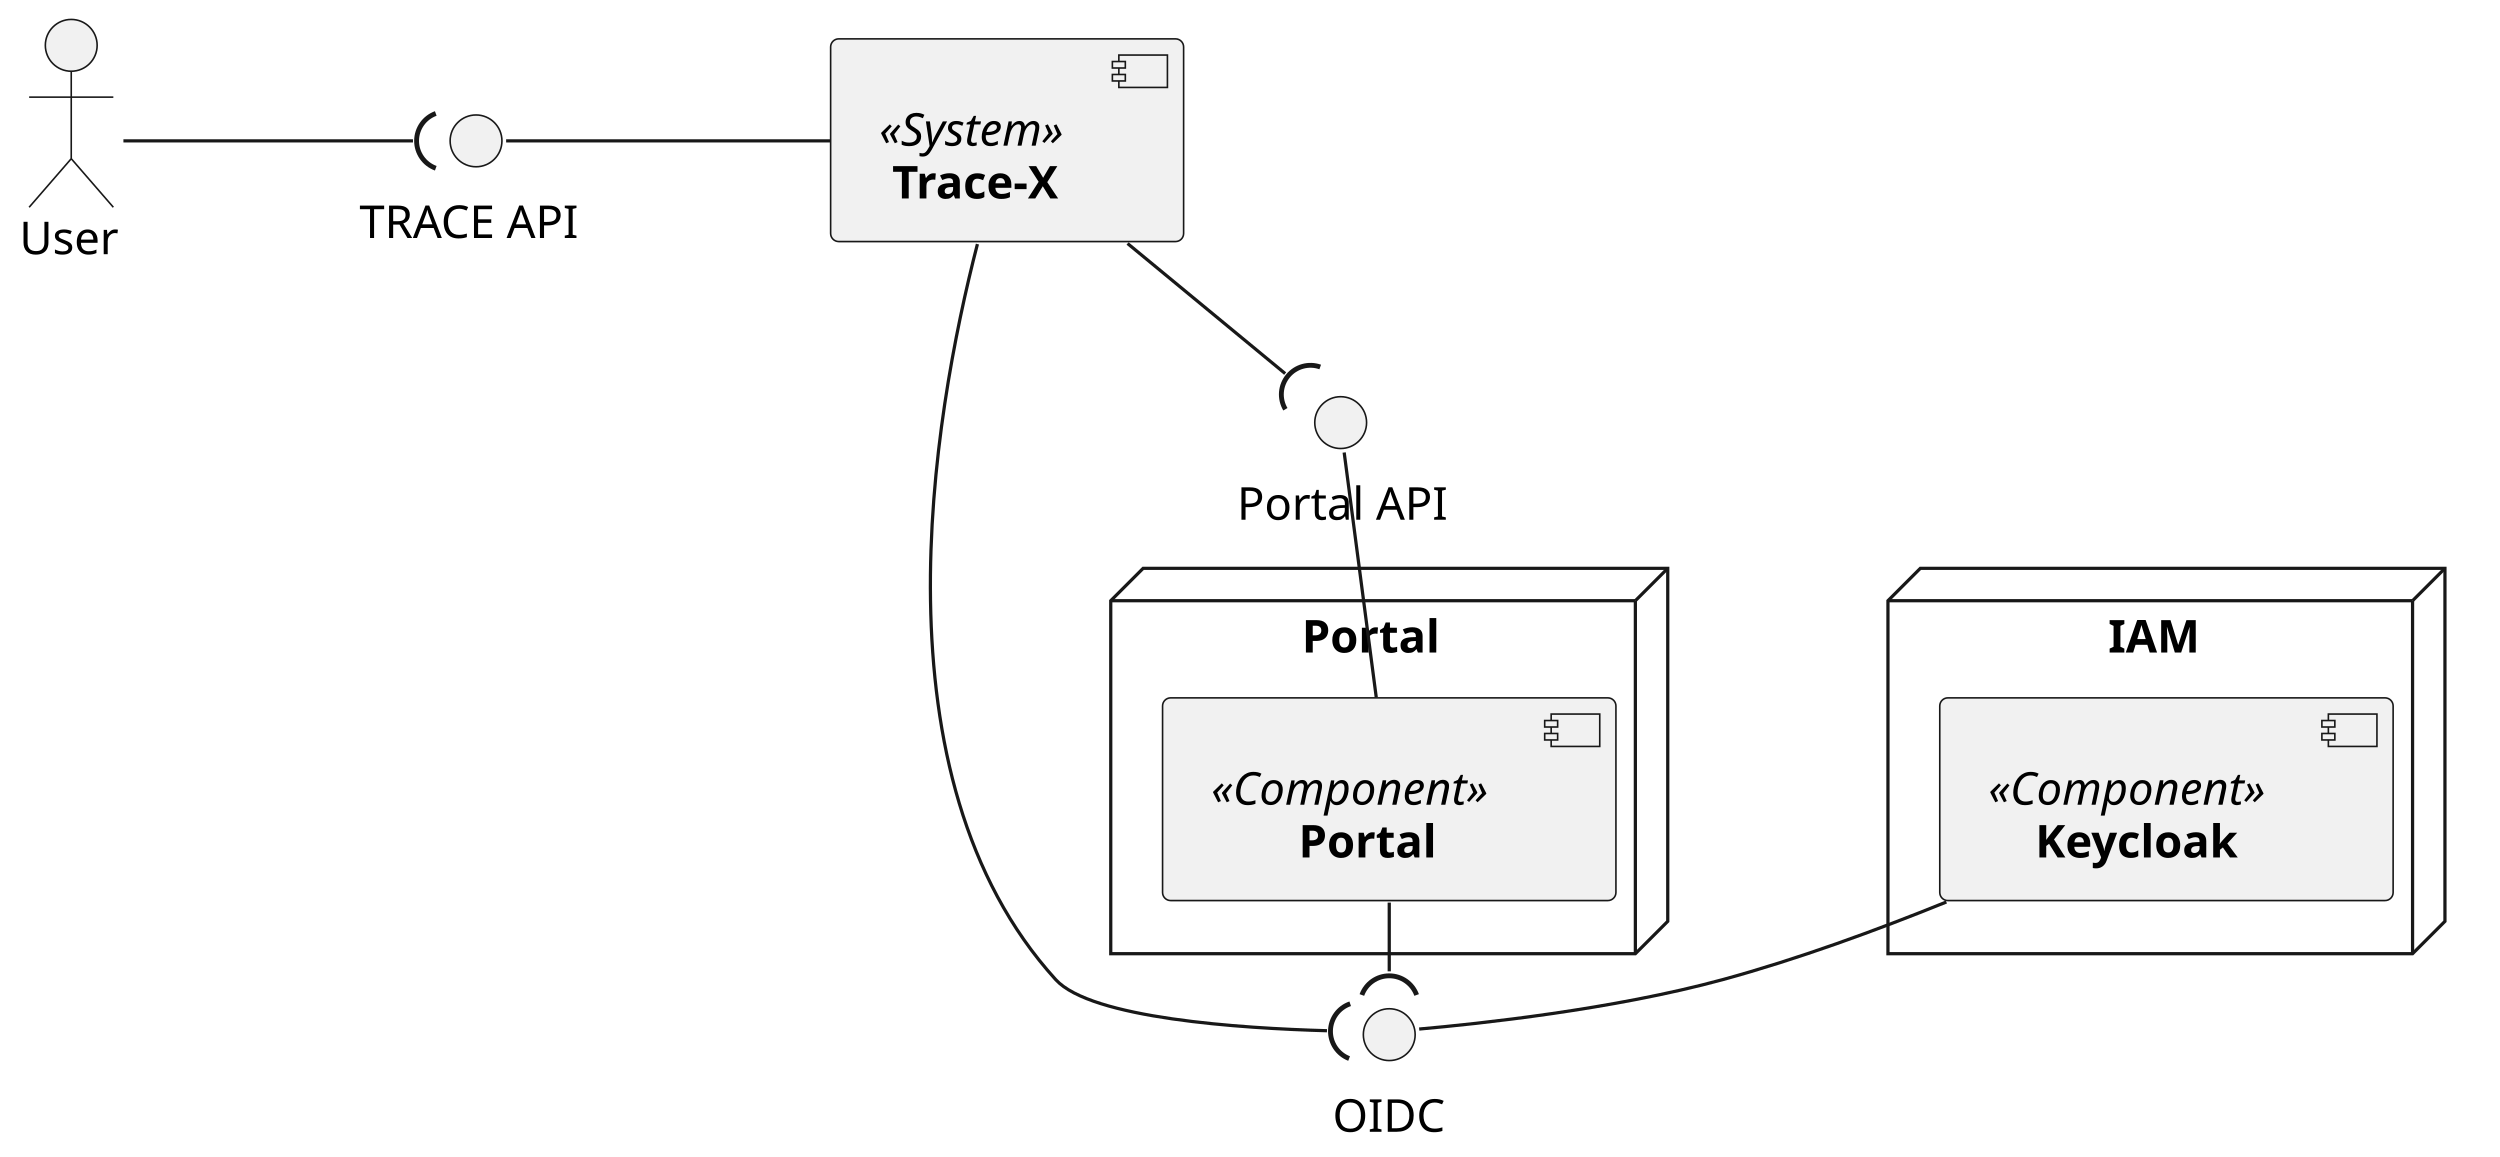
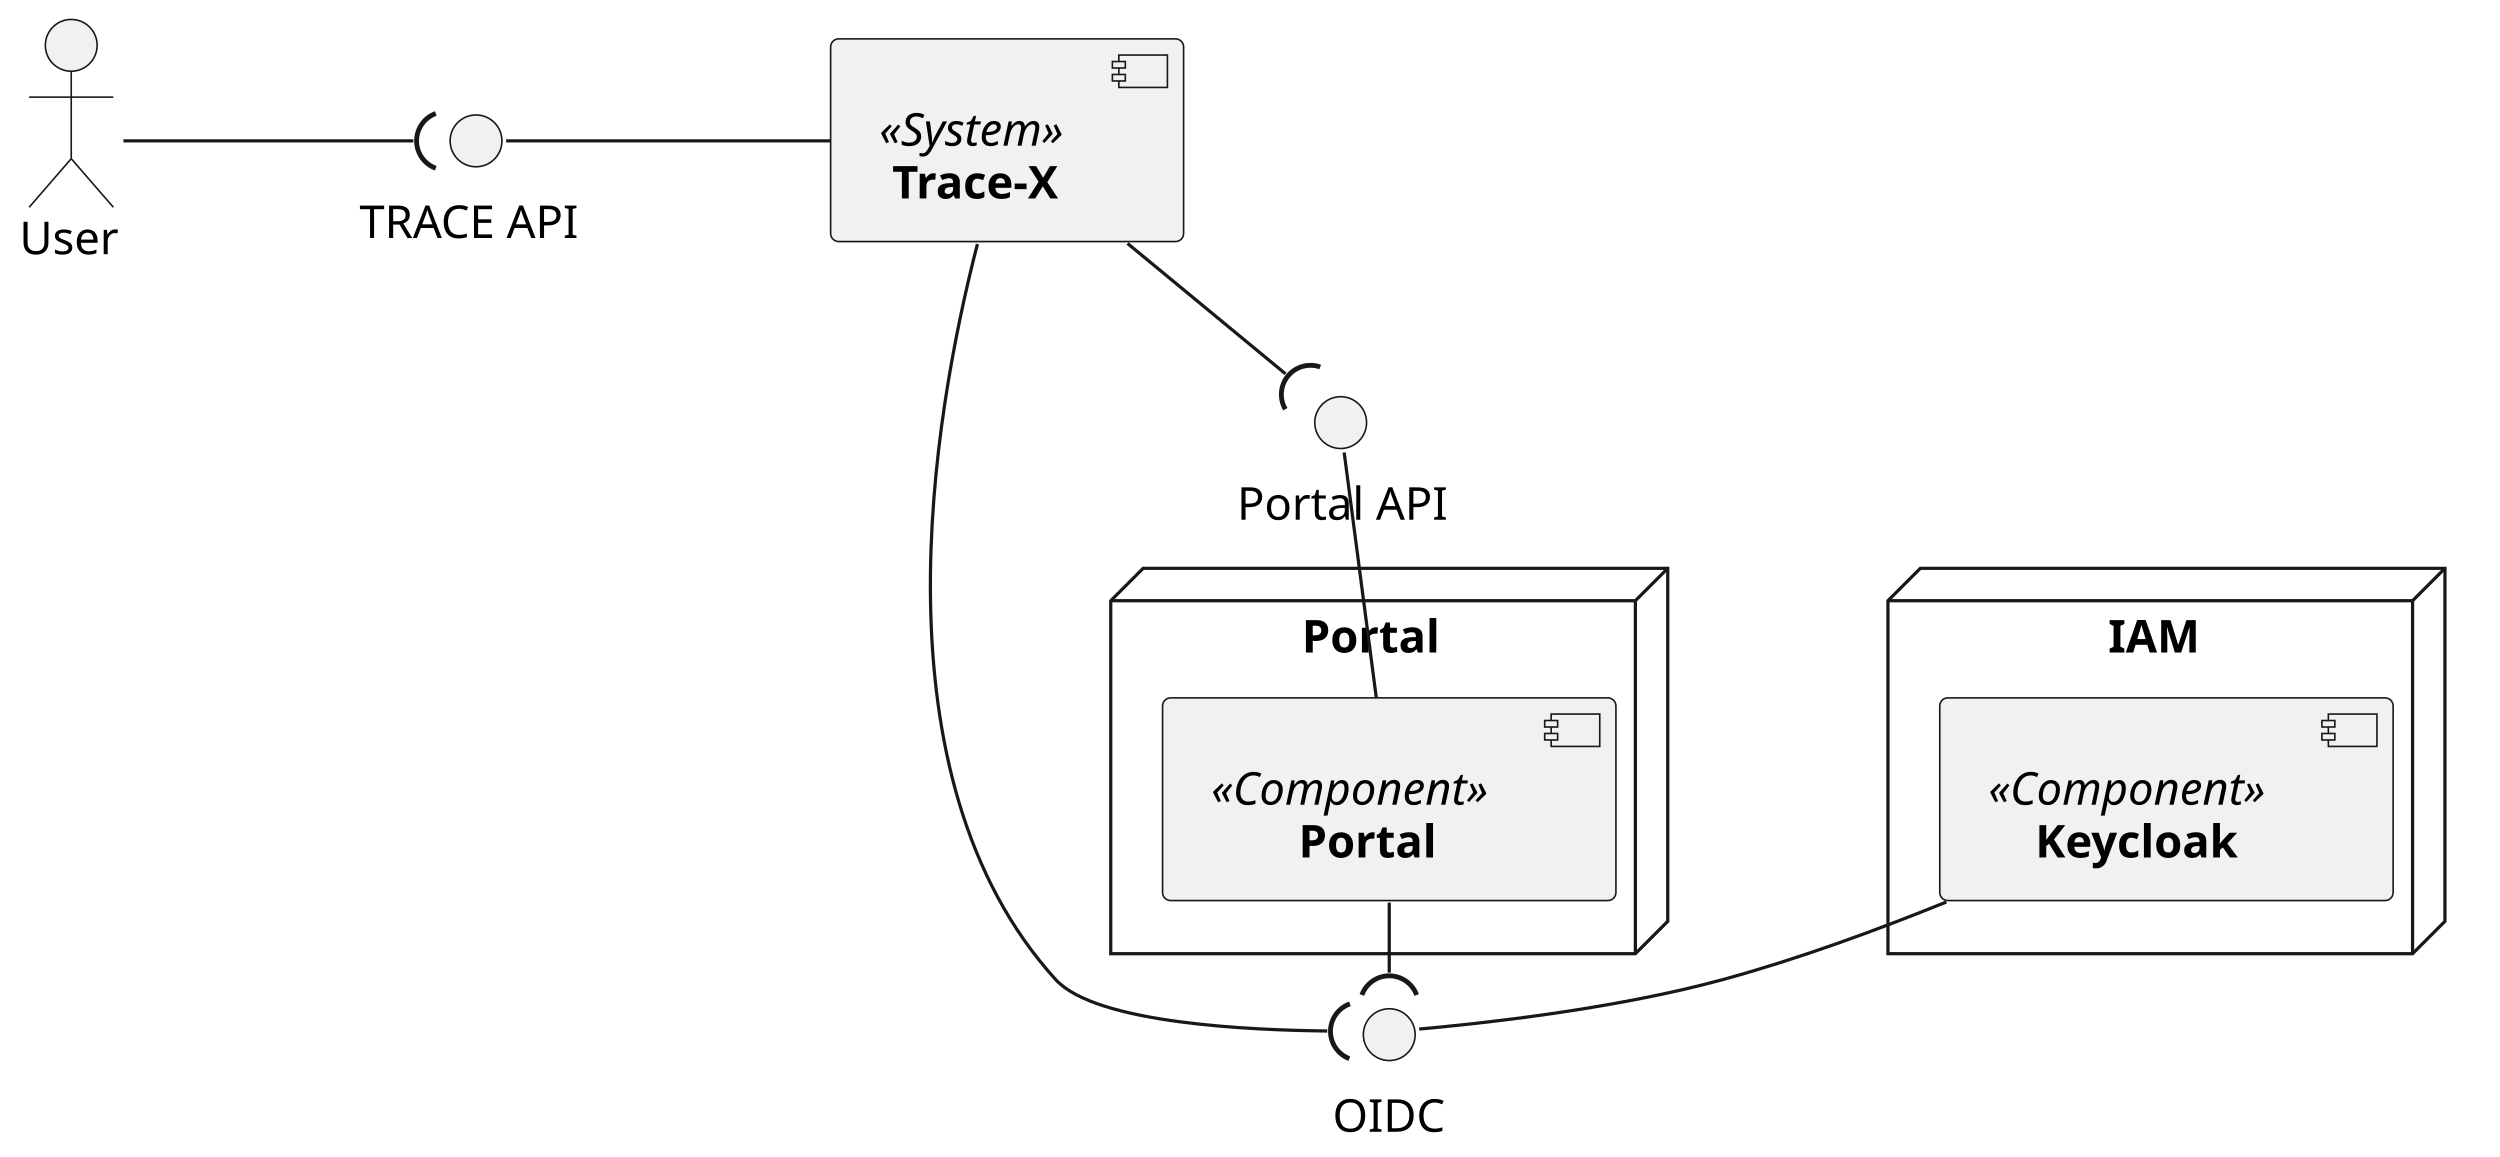
<svg xmlns="http://www.w3.org/2000/svg" contentStyleType="text/css" height="357px" preserveAspectRatio="none" style="width:772px;height:357px;background:#FFFFFF;" version="1.1" viewBox="0 0 772 357" width="772px" zoomAndPan="magnify">
  <defs />
  <g>
    <g id="cluster_Portal">
      <polygon fill="none" points="343,185.5,353,175.5,515,175.5,515,284.5,505,294.5,343,294.5,343,185.5" style="stroke:#181818;stroke-width:1.0;" />
      <line style="stroke:#181818;stroke-width:1.0;" x1="505" x2="515" y1="185.5" y2="175.5" />
      <line style="stroke:#181818;stroke-width:1.0;" x1="343" x2="505" y1="185.5" y2="185.5" />
      <line style="stroke:#181818;stroke-width:1.0;" x1="505" x2="505" y1="185.5" y2="294.5" />
      <text fill="#000000" font-family="sans-serif" font-size="14" font-weight="bold" lengthAdjust="spacing" textLength="46" x="402" y="201.495">Portal</text>
    </g>
    <g id="cluster_IAM">
      <polygon fill="none" points="583,185.5,593,175.5,755,175.5,755,284.5,745,294.5,583,294.5,583,185.5" style="stroke:#181818;stroke-width:1.0;" />
      <line style="stroke:#181818;stroke-width:1.0;" x1="745" x2="755" y1="185.5" y2="175.5" />
      <line style="stroke:#181818;stroke-width:1.0;" x1="583" x2="745" y1="185.5" y2="185.5" />
      <line style="stroke:#181818;stroke-width:1.0;" x1="745" x2="745" y1="185.5" y2="294.5" />
      <text fill="#000000" font-family="sans-serif" font-size="14" font-weight="bold" lengthAdjust="spacing" textLength="28" x="651" y="201.495">IAM</text>
    </g>
    <g id="elem_PORTAL">
      <rect fill="#F1F1F1" height="62.594" rx="2.5" ry="2.5" style="stroke:#181818;stroke-width:0.5;" width="140" x="359" y="215.5" />
      <rect fill="#F1F1F1" height="10" style="stroke:#181818;stroke-width:0.5;" width="15" x="479" y="220.5" />
      <rect fill="#F1F1F1" height="2" style="stroke:#181818;stroke-width:0.5;" width="4" x="477" y="222.5" />
      <rect fill="#F1F1F1" height="2" style="stroke:#181818;stroke-width:0.5;" width="4" x="477" y="226.5" />
      <text fill="#000000" font-family="sans-serif" font-size="14" font-style="italic" lengthAdjust="spacing" textLength="100" x="374" y="248.495">«Component»</text>
      <text fill="#000000" font-family="sans-serif" font-size="14" font-weight="bold" lengthAdjust="spacing" textLength="46" x="401" y="264.792">Portal</text>
    </g>
    <g id="elem_KIAM">
      <rect fill="#F1F1F1" height="62.594" rx="2.5" ry="2.5" style="stroke:#181818;stroke-width:0.5;" width="140" x="599" y="215.5" />
      <rect fill="#F1F1F1" height="10" style="stroke:#181818;stroke-width:0.5;" width="15" x="719" y="220.5" />
      <rect fill="#F1F1F1" height="2" style="stroke:#181818;stroke-width:0.5;" width="4" x="717" y="222.5" />
      <rect fill="#F1F1F1" height="2" style="stroke:#181818;stroke-width:0.5;" width="4" x="717" y="226.5" />
      <text fill="#000000" font-family="sans-serif" font-size="14" font-style="italic" lengthAdjust="spacing" textLength="100" x="614" y="248.495">«Component»</text>
      <text fill="#000000" font-family="sans-serif" font-size="14" font-weight="bold" lengthAdjust="spacing" textLength="71" x="628.5" y="264.792">Keycloak</text>
    </g>
    <g id="elem_User">
      <ellipse cx="22" cy="14" fill="#F1F1F1" rx="8" ry="8" style="stroke:#181818;stroke-width:0.5;" />
      <path d="M22,22 L22,49 M9,30 L35,30 M22,49 L9,64 M22,49 L35,64 " fill="none" style="stroke:#181818;stroke-width:0.5;" />
      <text fill="#000000" font-family="sans-serif" font-size="14" lengthAdjust="spacing" textLength="32" x="6" y="78.495">User</text>
    </g>
    <g id="elem_Trace">
      <rect fill="#F1F1F1" height="62.594" rx="2.5" ry="2.5" style="stroke:#181818;stroke-width:0.5;" width="109" x="256.5" y="12" />
      <rect fill="#F1F1F1" height="10" style="stroke:#181818;stroke-width:0.5;" width="15" x="345.5" y="17" />
      <rect fill="#F1F1F1" height="2" style="stroke:#181818;stroke-width:0.5;" width="4" x="343.5" y="19" />
      <rect fill="#F1F1F1" height="2" style="stroke:#181818;stroke-width:0.5;" width="4" x="343.5" y="23" />
      <text fill="#000000" font-family="sans-serif" font-size="14" font-style="italic" lengthAdjust="spacing" textLength="69" x="271.5" y="44.995">«System»</text>
      <text fill="#000000" font-family="sans-serif" font-size="14" font-weight="bold" lengthAdjust="spacing" textLength="61" x="275.5" y="61.292">Trace-X</text>
    </g>
    <g id="elem_TAPI">
      <ellipse cx="147" cy="43.5" fill="#F1F1F1" rx="8" ry="8" style="stroke:#181818;stroke-width:0.5;" />
      <text fill="#000000" font-family="sans-serif" font-size="14" lengthAdjust="spacing" textLength="72" x="111" y="73.495">TRACE API</text>
    </g>
    <g id="elem_IAMAPI">
      <ellipse cx="429" cy="319.5" fill="#F1F1F1" rx="8" ry="8" style="stroke:#181818;stroke-width:0.5;" />
      <text fill="#000000" font-family="sans-serif" font-size="14" lengthAdjust="spacing" textLength="35" x="411.5" y="349.495">OIDC</text>
    </g>
    <g id="elem_PAPI">
      <ellipse cx="414" cy="130.5" fill="#F1F1F1" rx="8" ry="8" style="stroke:#181818;stroke-width:0.5;" />
      <text fill="#000000" font-family="sans-serif" font-size="14" lengthAdjust="spacing" textLength="64" x="382" y="160.495">Portal API</text>
    </g>
    <g id="link_User_TAPI">
-       <path d="M38.11,43.5 C67.92,43.5 97.73,43.5 127.53,43.5 " fill="none" id="User-to-TAPI" style="stroke:#181818;stroke-width:1.0;" />
+       <path d="M38.11,43.5 C71.29,43.5 94.47,43.5 127.64,43.5 " fill="none" id="User-to-TAPI" style="stroke:#181818;stroke-width:1.0;" />
      <path d="M134.562,35.043 A9,9 0 0 0 134.562 51.957" fill="none" style="stroke:#181818;stroke-width:1.5;" />
    </g>
    <g id="link_TAPI_Trace">
      <path d="M156.29,43.5 C189.63,43.5 222.97,43.5 256.31,43.5 " fill="none" id="TAPI-Trace" style="stroke:#181818;stroke-width:1.0;" />
    </g>
    <g id="link_Trace_PAPI">
-       <path d="M348.19,75.19 C364.82,88.92 383.63,104.44 396.86,115.36 " fill="none" id="Trace-to-PAPI" style="stroke:#181818;stroke-width:1.0;" />
-       <path d="M407.683,113.326 A9,9 0 0 0 396.926 126.379" fill="none" style="stroke:#181818;stroke-width:1.5;" />
+       <path d="M348.19,75.19 C368.47,91.93 384.257,104.955 396.967,115.445 " fill="none" id="Trace-to-PAPI" style="stroke:#181818;stroke-width:1.0;" />
+       <path d="M407.689,113.328 A9,9 0 0 0 396.923 126.373" fill="none" style="stroke:#181818;stroke-width:1.5;" />
    </g>
    <g id="link_PAPI_PORTAL">
      <path d="M415.08,139.73 C417.12,155.32 421.65,189.86 424.99,215.35 " fill="none" id="PAPI-PORTAL" style="stroke:#181818;stroke-width:1.0;" />
    </g>
    <g id="link_Trace_IAMAPI">
-       <path d="M301.83,75.37 C287.98,129.02 268.99,239.73 326,302.5 C336.91,314.51 383.1,317.55 409.77,318.29 " fill="none" id="Trace-to-IAMAPI" style="stroke:#181818;stroke-width:1.0;" />
-       <path d="M416.942,309.963 A9,9 0 0 0 416.603 326.874" fill="none" style="stroke:#181818;stroke-width:1.5;" />
+       <path d="M301.83,75.37 C287.98,129.02 268.99,239.73 326,302.5 C338.47,316.23 387.021,318.12 409.851,318.37 " fill="none" id="Trace-to-IAMAPI" style="stroke:#181818;stroke-width:1.0;" />
+       <path d="M416.865,309.99 A9,9 0 0 0 416.679 326.903" fill="none" style="stroke:#181818;stroke-width:1.5;" />
    </g>
    <g id="link_PORTAL_IAMAPI">
-       <path d="M429,278.72 C429,285.95 429,293.45 429,299.95 " fill="none" id="PORTAL-to-IAMAPI" style="stroke:#181818;stroke-width:1.0;" />
+       <path d="M429,278.72 C429,290.29 429,292.53 429,300.33 " fill="none" id="PORTAL-to-IAMAPI" style="stroke:#181818;stroke-width:1.0;" />
      <path d="M437.457,307.252 A9,9 0 0 0 420.543 307.252" fill="none" style="stroke:#181818;stroke-width:1.5;" />
    </g>
    <g id="link_KIAM_IAMAPI">
      <path d="M601.04,278.53 C579.33,287.33 554.97,296.23 532,302.5 C498.13,311.74 456.44,316.16 438.24,317.77 " fill="none" id="KIAM-IAMAPI" style="stroke:#181818;stroke-width:1.0;" />
    </g>
  </g>
</svg>
